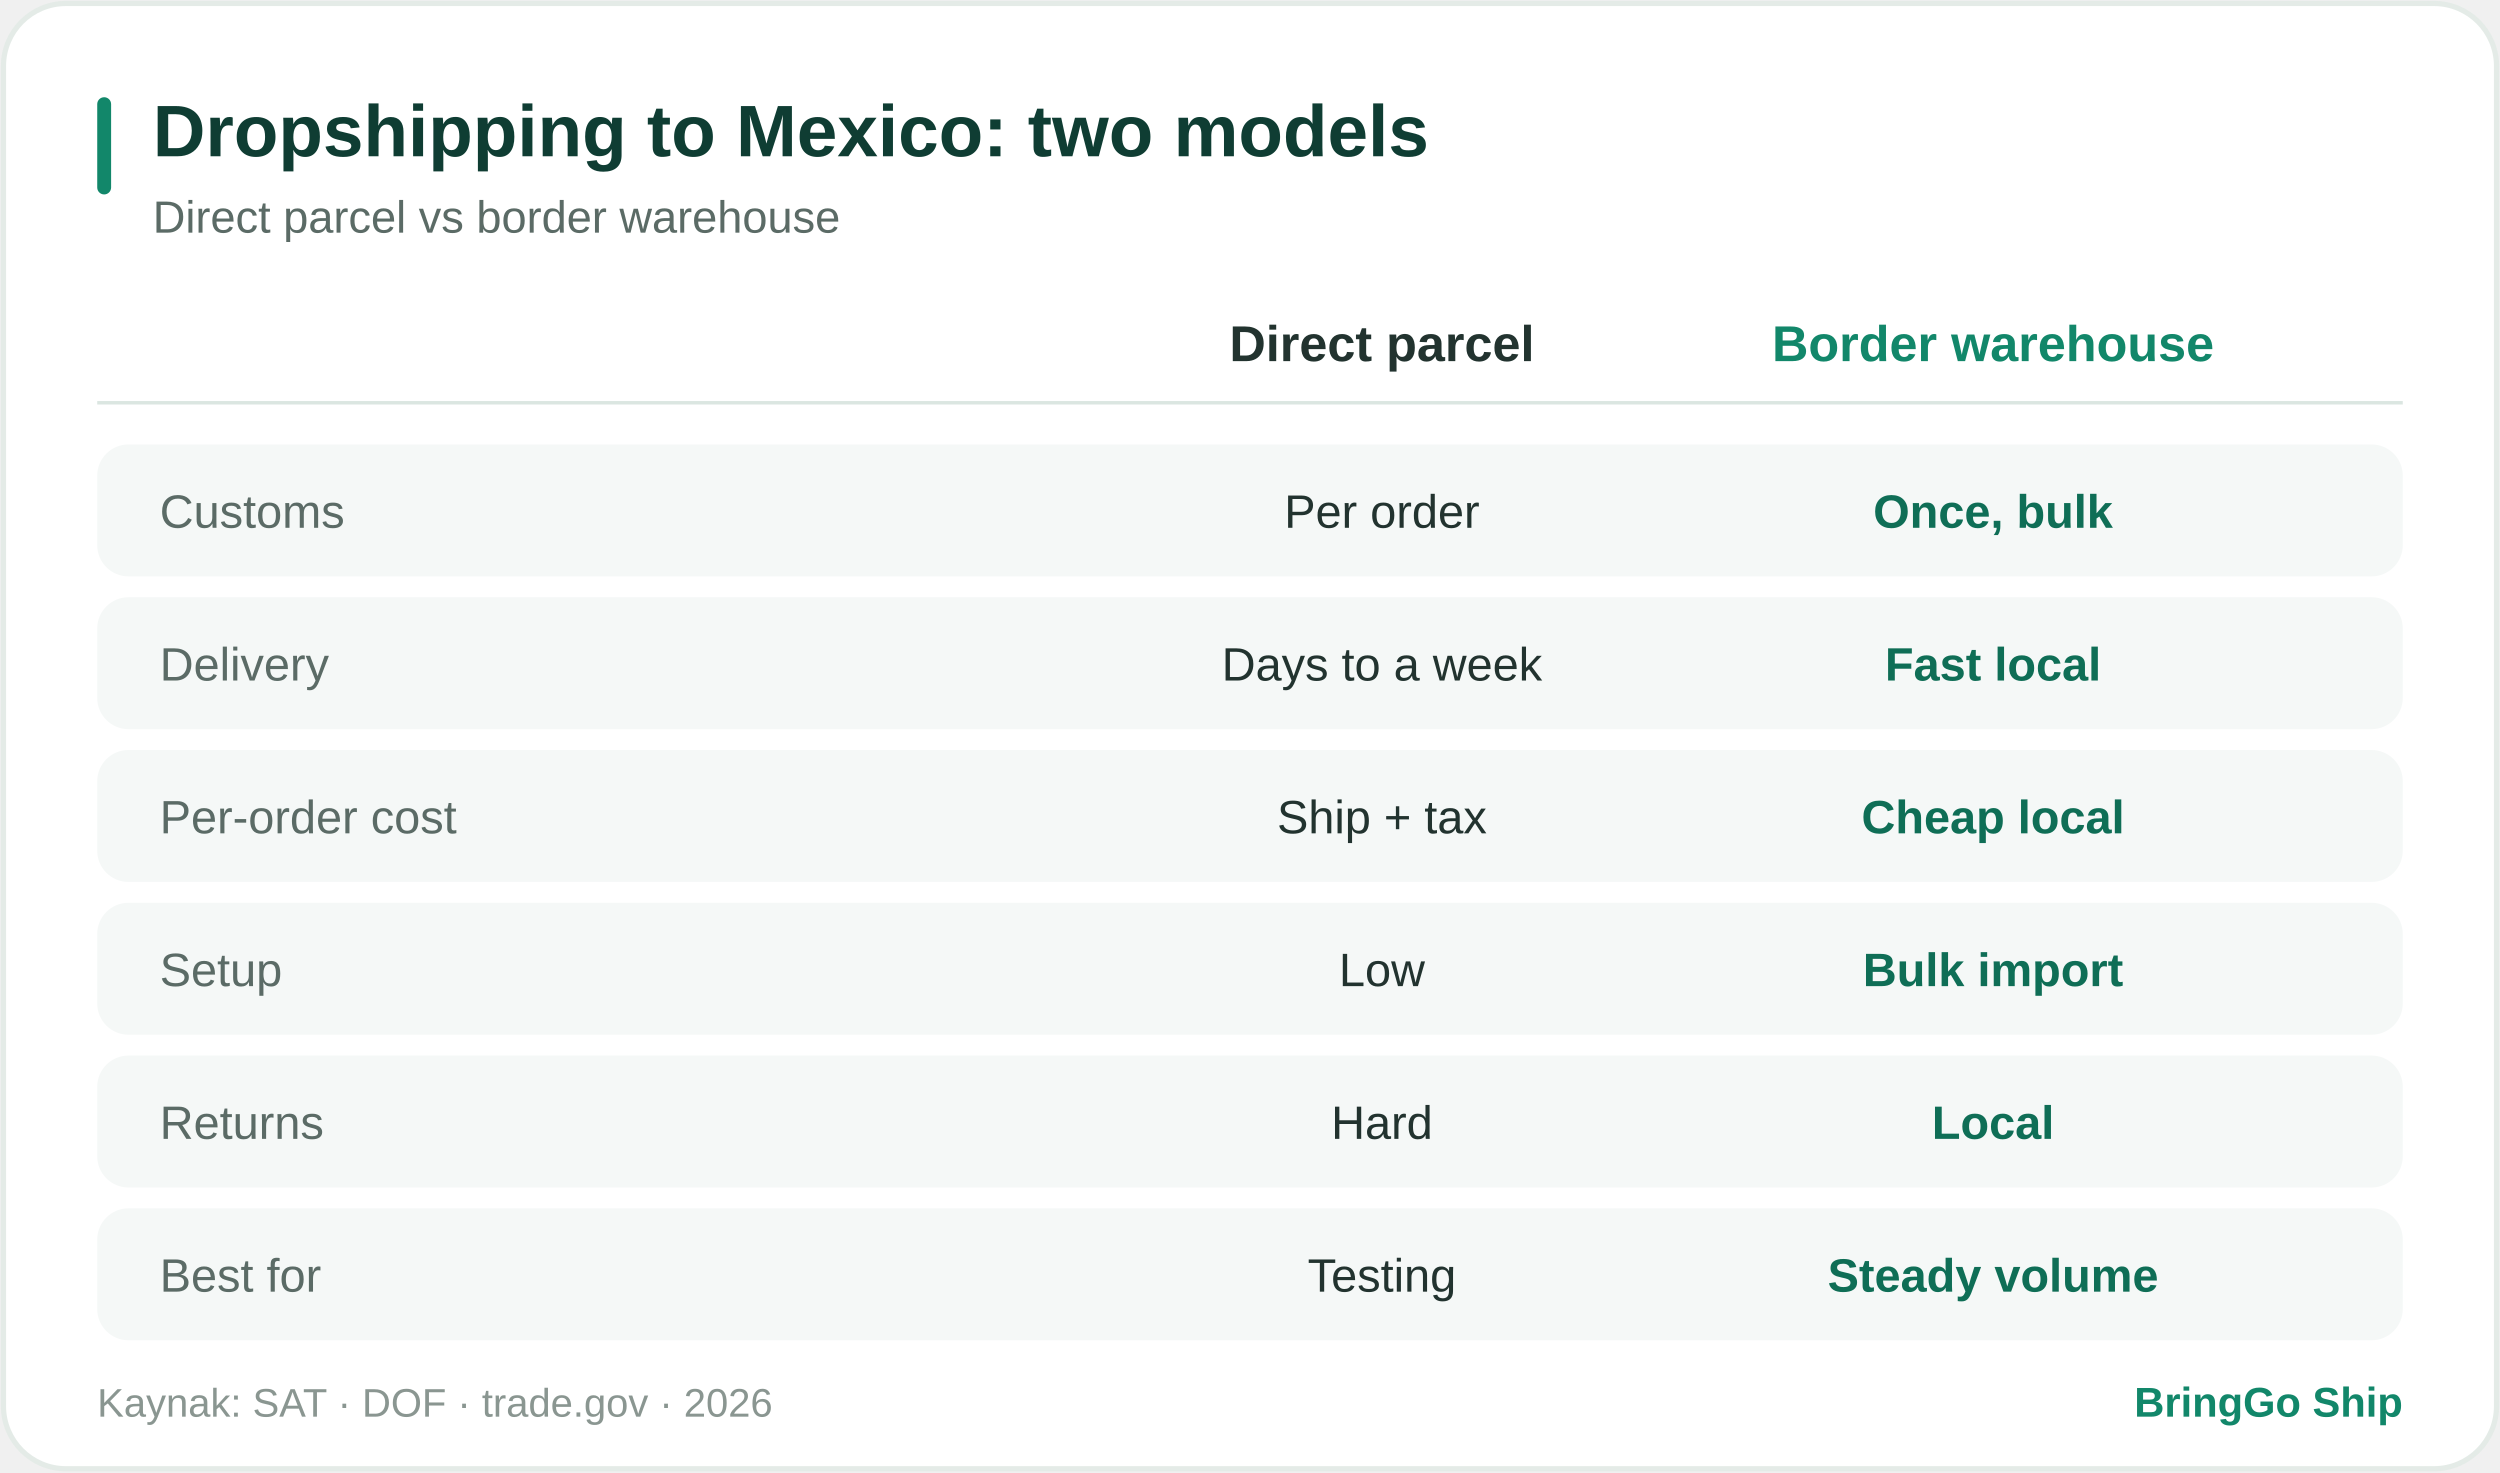
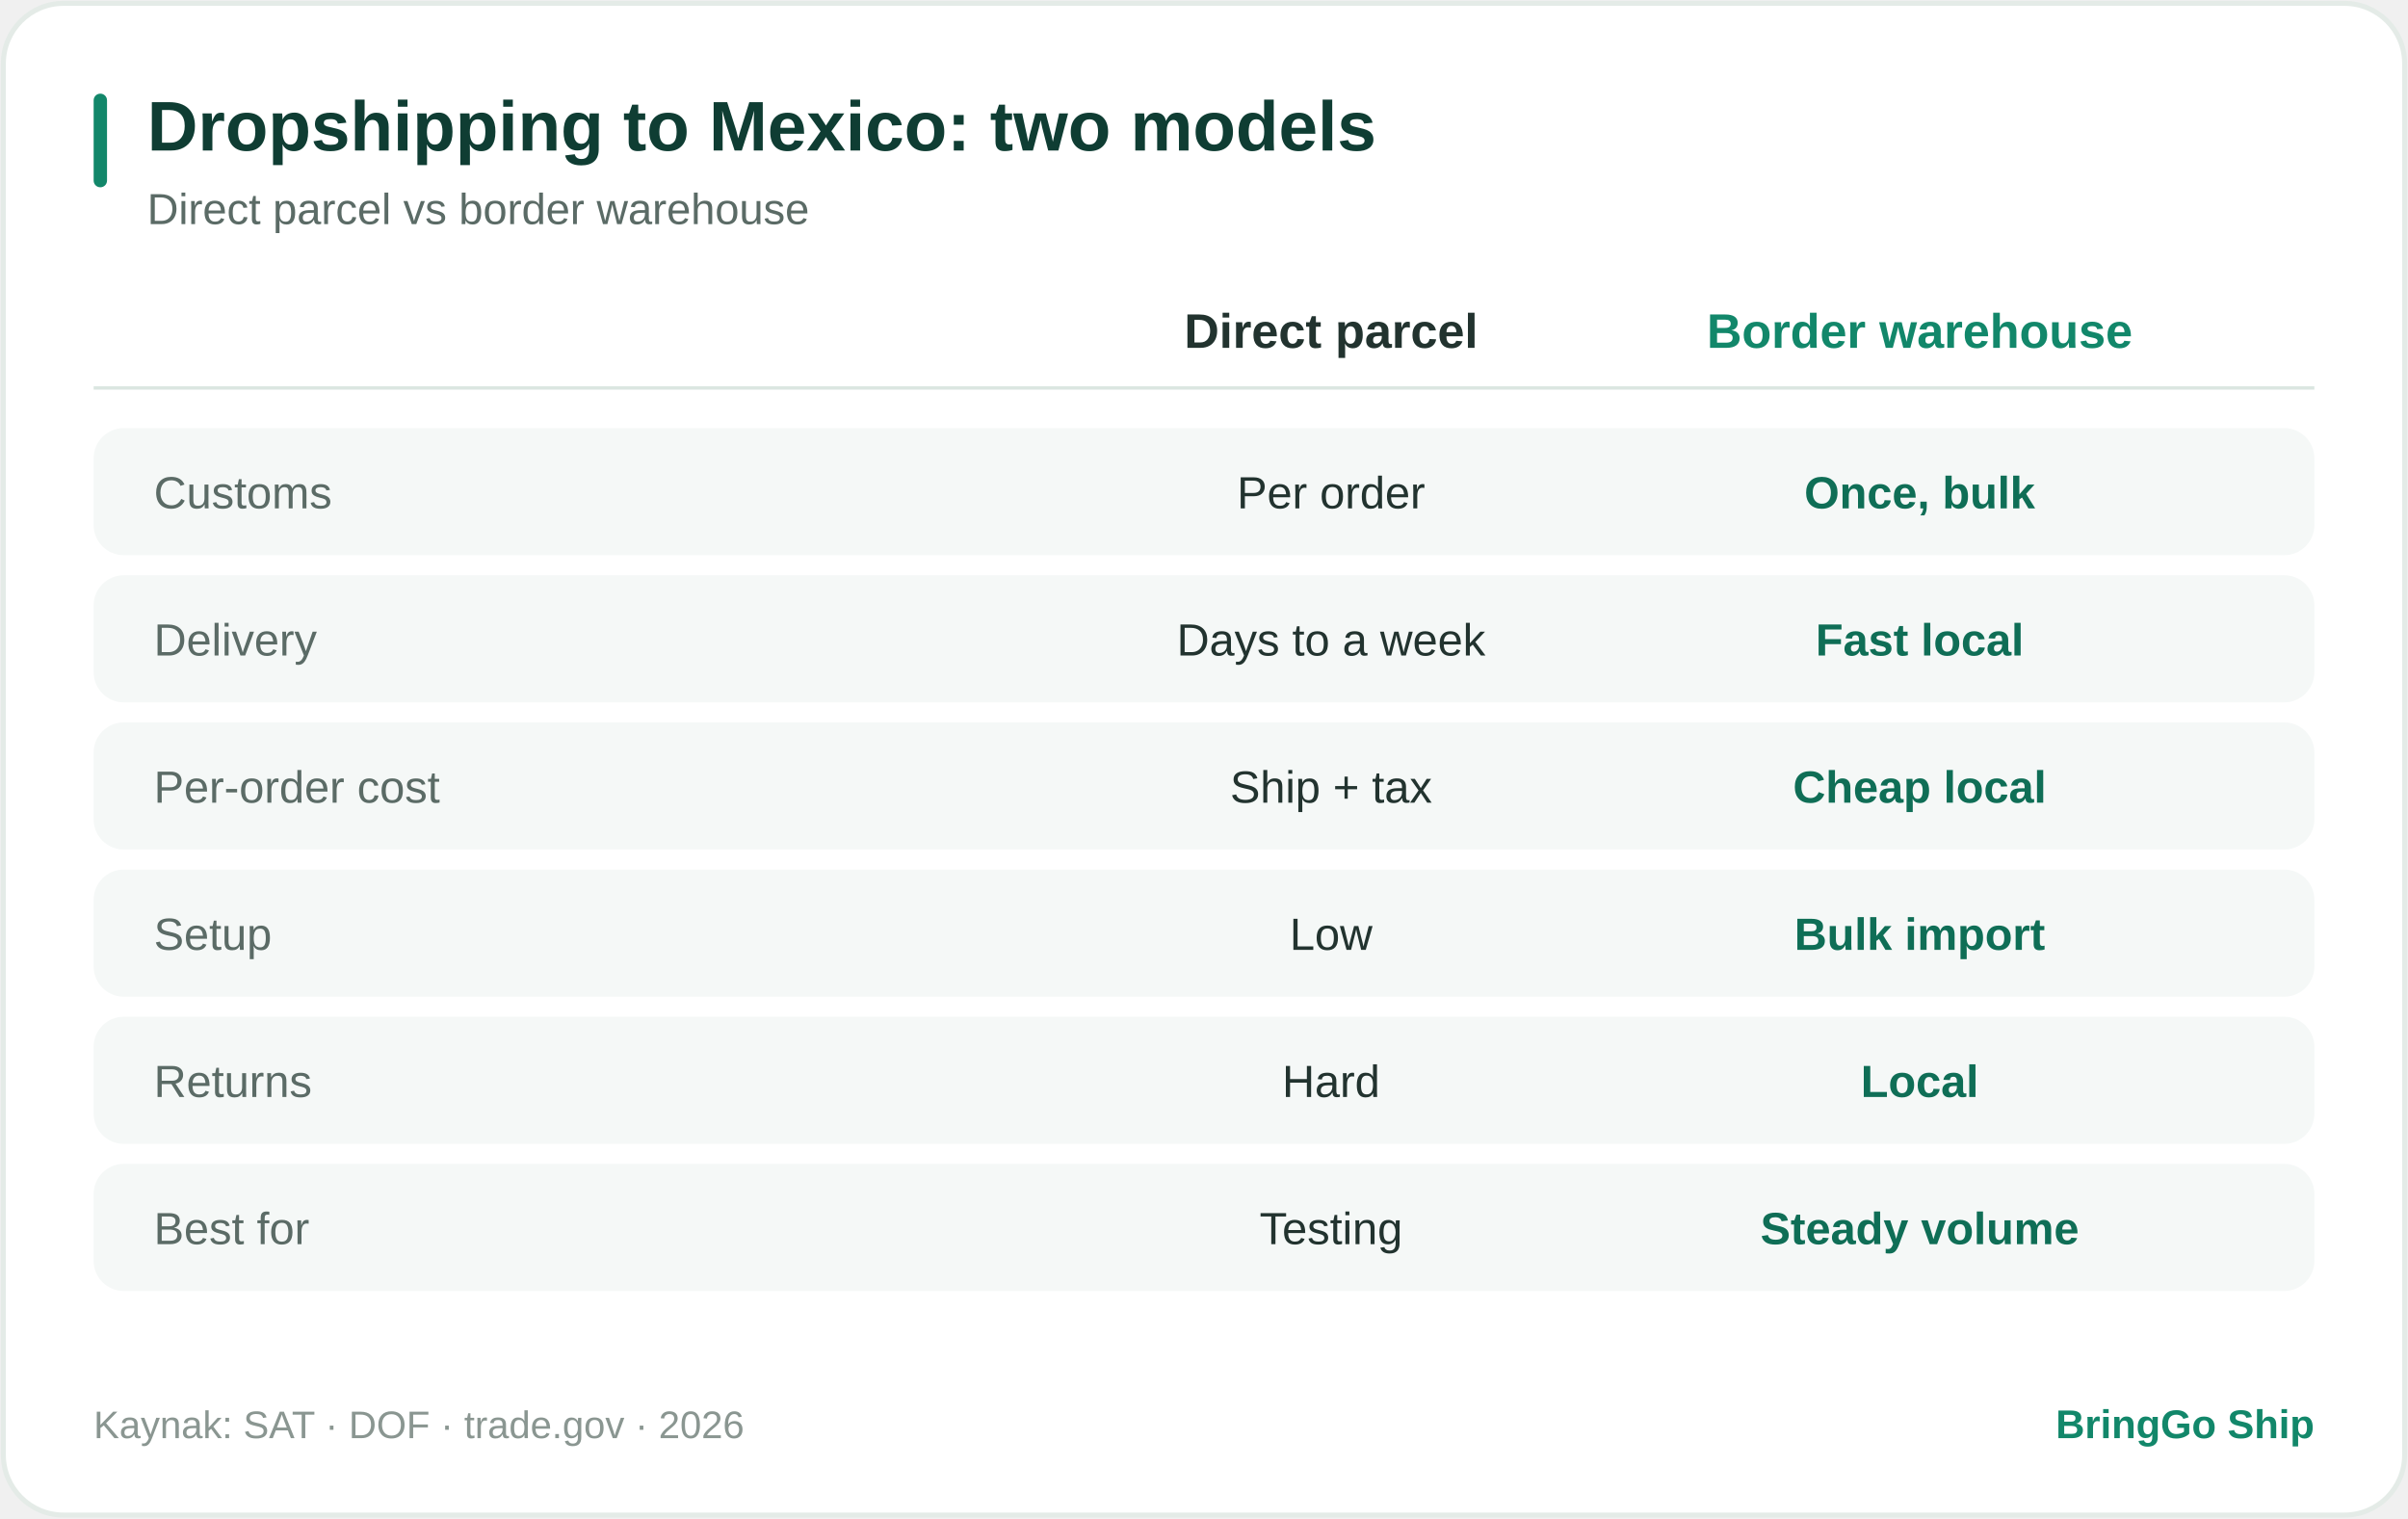
- <svg xmlns="http://www.w3.org/2000/svg" width="720" height="424" viewBox="0 0 720 424" role="img">
+ <svg xmlns="http://www.w3.org/2000/svg" width="720" height="454" viewBox="0 0 720 454" role="img">
  <style>
text{font-family:Arial,Helvetica,sans-serif}
.card{fill:#ffffff;stroke:#e4ebe7;stroke-width:1.5}
.row{fill:#f5f8f7}.pill{fill:#E1F5EE}.hi{fill:#1f9d5f}.mut{fill:#eef1f0}
.acc{fill:#12876A}.circ{fill:#12876A}.rd{fill:#fbe9e7}.am{fill:#fbf1dd}.tl{fill:#E1F5EE}.ln{stroke:#dbe6e1}
.tt{fill:#0F3D33;font-weight:bold}.ts{fill:#5b6b66}.tl2{fill:#22332f}
.tv{fill:#0F6E56;font-weight:bold}.tm{fill:#5b6b66;font-weight:bold}.tw{fill:#ffffff;font-weight:bold}
.tf{fill:#8a9691}.tb{fill:#12876A;font-weight:bold}.big{fill:#0F3D33;font-weight:bold}
.trd{fill:#a3392c;font-weight:bold}.tam{fill:#8a5a12;font-weight:bold}.ttl{fill:#0F6E56;font-weight:bold}
@media (prefers-color-scheme:dark){
.card{fill:#16211e;stroke:#2c3a35}
.row{fill:#1d2b27}.pill{fill:#123a2e}.hi{fill:#1f9d5f}.mut{fill:#28352f}
.acc{fill:#2fae7e}.circ{fill:#2fae7e}.rd{fill:#3a201c}.am{fill:#352a15}.tl{fill:#123a2e}
.tt{fill:#d7f2e6}.ts{fill:#8fa79d}.tl2{fill:#cfe0d9}
.tv{fill:#6fe0b0}.tm{fill:#9db3a9}.tw{fill:#ffffff}
.tf{fill:#6d8279}.tb{fill:#57d3a3}.big{fill:#d7f2e6}
.trd{fill:#f0a99e}.tam{fill:#e6c281}.ttl{fill:#6fe0b0}.ln{stroke:#31423c}}
</style>
-   <rect x="1" y="1" width="718" height="422" rx="18" class="card" />
+   <rect x="1" y="1" width="718" height="452" rx="18" class="card" />
  <rect x="28" y="28" width="4" height="28" rx="2" class="acc" />
  <text x="44" y="45" font-size="21" class="tt">Dropshipping to Mexico: two models</text>
  <text x="44" y="67" font-size="13" class="ts">Direct parcel vs border warehouse</text>
  <g transform="translate(0,88)">
    <text x="398" y="16" text-anchor="middle" font-size="14.5" class="tl2" font-weight="bold">Direct parcel</text>
    <text x="574" y="16" text-anchor="middle" font-size="14.5" class="tb" font-weight="bold">Border warehouse</text>
    <line x1="28" y1="28" x2="692" y2="28" stroke-width="1" class="ln" />
    <rect x="28" y="40" width="664" height="38" rx="9" class="row" />
    <text x="46" y="64" font-size="13.5" class="ts">Customs</text>
    <text x="398" y="64" text-anchor="middle" font-size="13.5" class="tl2">Per order</text>
    <text x="574" y="64" text-anchor="middle" font-size="13.5" class="tv" font-weight="bold">Once, bulk</text>
    <rect x="28" y="84" width="664" height="38" rx="9" class="row" />
    <text x="46" y="108" font-size="13.5" class="ts">Delivery</text>
    <text x="398" y="108" text-anchor="middle" font-size="13.5" class="tl2">Days to a week</text>
    <text x="574" y="108" text-anchor="middle" font-size="13.5" class="tv" font-weight="bold">Fast local</text>
    <rect x="28" y="128" width="664" height="38" rx="9" class="row" />
    <text x="46" y="152" font-size="13.5" class="ts">Per-order cost</text>
    <text x="398" y="152" text-anchor="middle" font-size="13.5" class="tl2">Ship + tax</text>
    <text x="574" y="152" text-anchor="middle" font-size="13.5" class="tv" font-weight="bold">Cheap local</text>
    <rect x="28" y="172" width="664" height="38" rx="9" class="row" />
    <text x="46" y="196" font-size="13.5" class="ts">Setup</text>
    <text x="398" y="196" text-anchor="middle" font-size="13.5" class="tl2">Low</text>
    <text x="574" y="196" text-anchor="middle" font-size="13.5" class="tv" font-weight="bold">Bulk import</text>
    <rect x="28" y="216" width="664" height="38" rx="9" class="row" />
    <text x="46" y="240" font-size="13.5" class="ts">Returns</text>
    <text x="398" y="240" text-anchor="middle" font-size="13.5" class="tl2">Hard</text>
    <text x="574" y="240" text-anchor="middle" font-size="13.5" class="tv" font-weight="bold">Local</text>
    <rect x="28" y="260" width="664" height="38" rx="9" class="row" />
    <text x="46" y="284" font-size="13.5" class="ts">Best for</text>
    <text x="398" y="284" text-anchor="middle" font-size="13.5" class="tl2">Testing</text>
    <text x="574" y="284" text-anchor="middle" font-size="13.5" class="tv" font-weight="bold">Steady volume</text>
  </g>
-   <text x="28" y="408" font-size="11.5" class="tf">Kaynak: SAT · DOF · trade.gov · 2026</text>
-   <text x="692" y="408" text-anchor="end" font-size="12" class="tb">BringGo Ship</text>
+   <text x="28" y="430" font-size="11.5" class="tf">Kaynak: SAT · DOF · trade.gov · 2026</text>
+   <text x="692" y="430" text-anchor="end" font-size="12" class="tb">BringGo Ship</text>
</svg>
